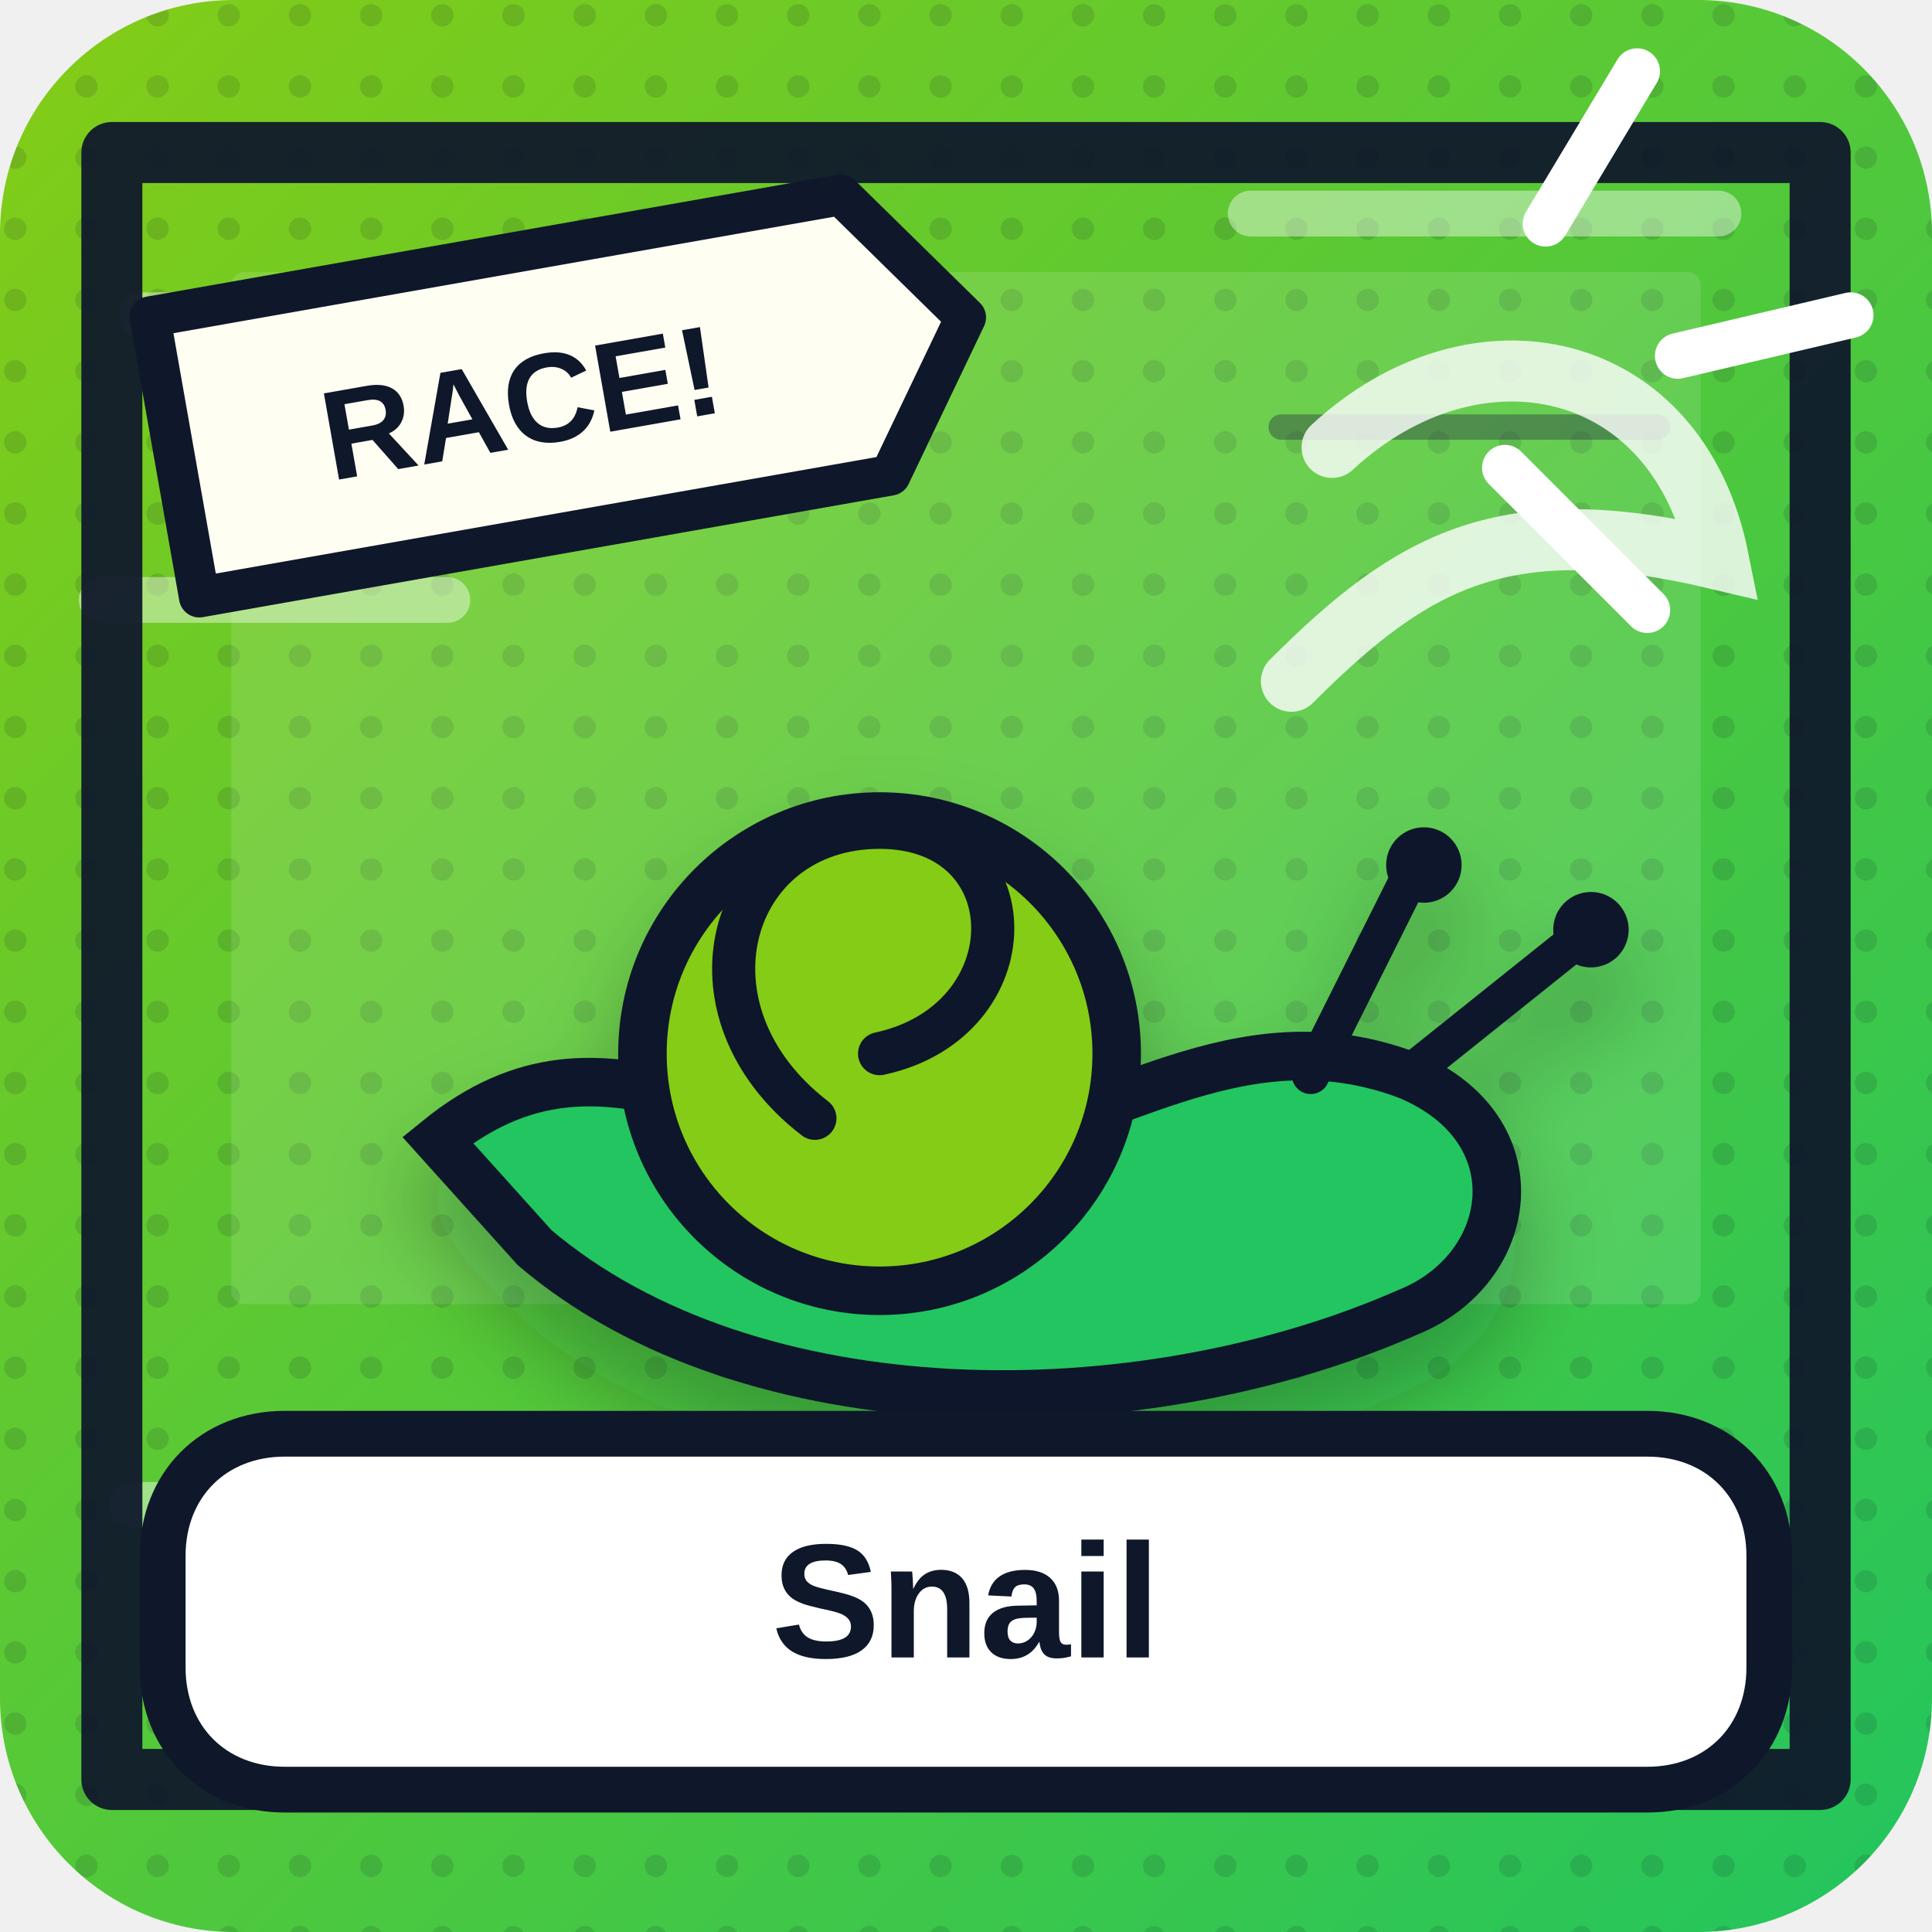
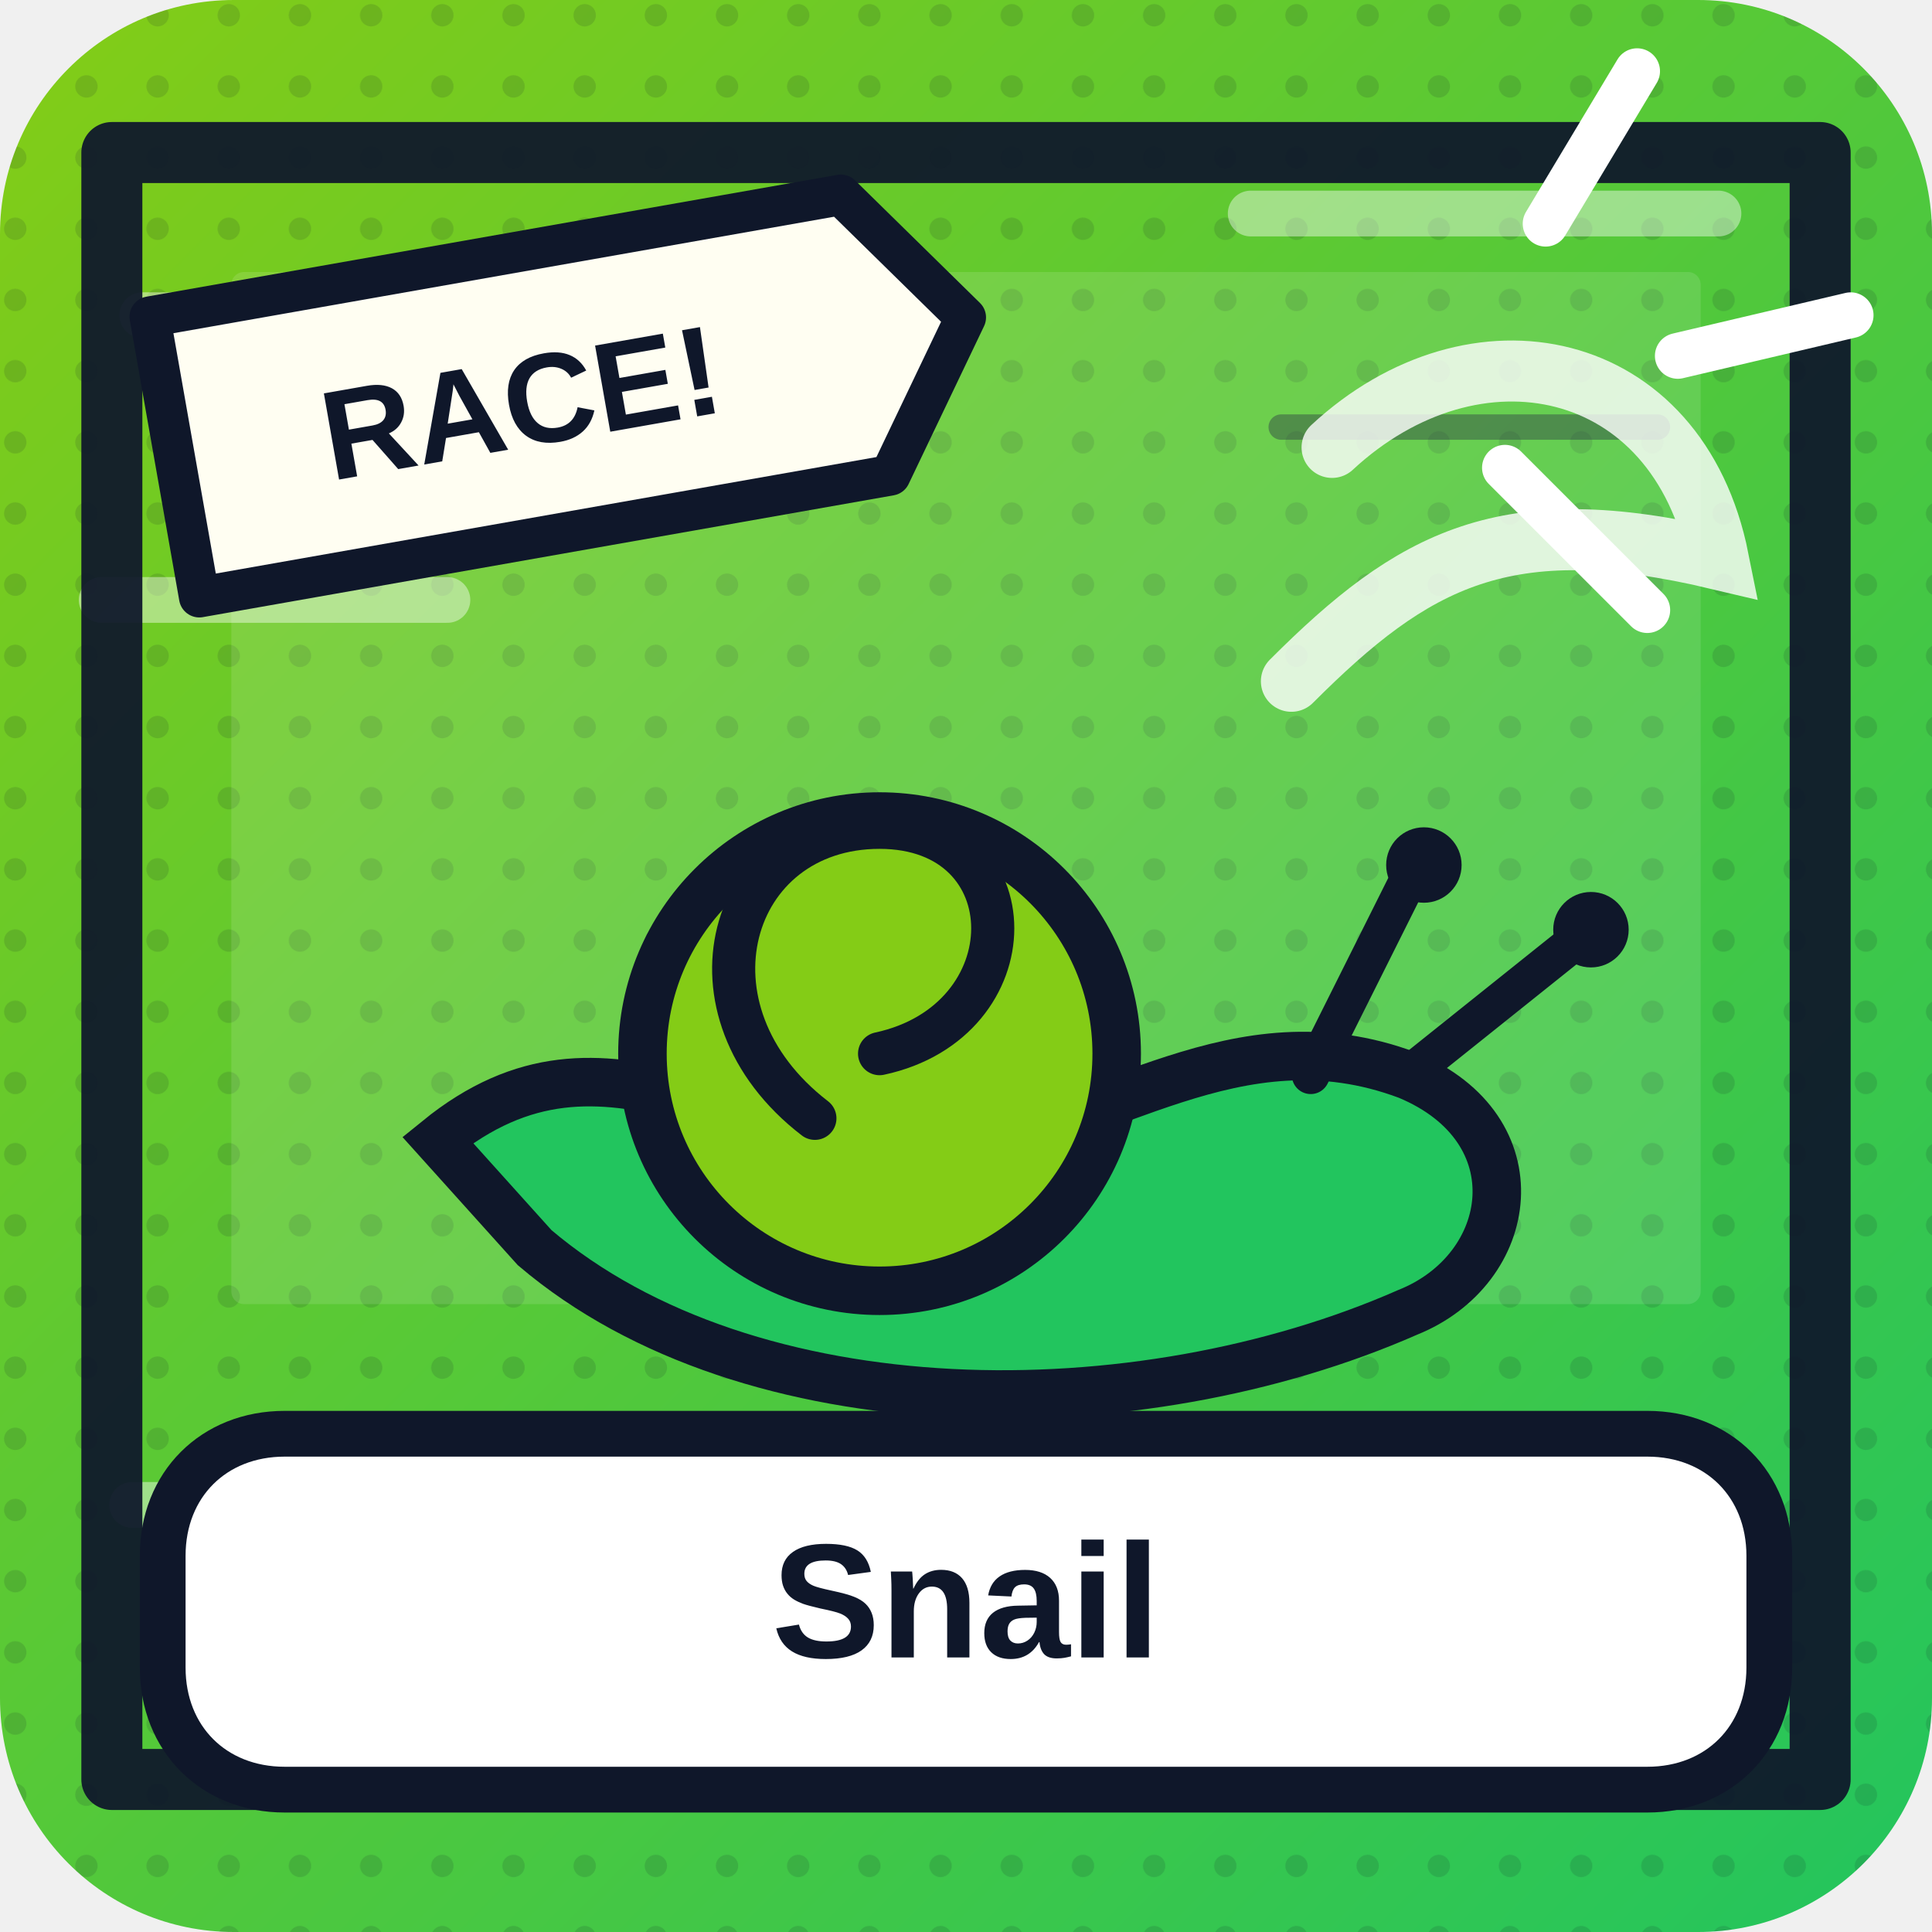
<svg xmlns="http://www.w3.org/2000/svg" viewBox="0 0 380 380" role="img" aria-label="Snail manga classroom tool icon">
  <defs>
    <linearGradient id="bg" x1="0" y1="0" x2="1" y2="1">
      <stop offset="0" stop-color="#84cc16" />
      <stop offset="1" stop-color="#22c55e" />
    </linearGradient>
    <pattern id="dots" width="14" height="14" patternUnits="userSpaceOnUse">
      <circle cx="3" cy="3" r="2.2" fill="#0f172a" opacity=".13" />
    </pattern>
-     <filter id="shadow" x="-20%" y="-20%" width="140%" height="140%">
-       <feDropShadow dx="0" dy="10" stdDeviation="8" flood-color="#0f172a" flood-opacity=".28" />
-     </filter>
  </defs>
  <rect width="380" height="380" rx="46" fill="url(#bg)" />
  <rect width="380" height="380" rx="46" fill="url(#dots)" />
  <path d="M28 62h92M20 118h68M26 296h110M246 42h92M288 300h58M38 340h74" stroke="#fff" stroke-width="9" stroke-linecap="round" opacity=".42" />
  <path d="M42 92h48M252 84h74M258 328h42" stroke="#0f172a" stroke-width="5" stroke-linecap="round" opacity=".42" />
  <path d="M22 30h336v320H22z" fill="none" stroke="#0f172a" stroke-width="12" stroke-linejoin="round" opacity=".94" />
  <path d="M48 56h284v198H48z" fill="#ffffff" opacity=".12" stroke="#ffffff" stroke-width="5" stroke-linejoin="round" />
  <path d="M262 88c28-26 68-18 76 22-42-10-60 0-84 24" fill="none" stroke="#fff" stroke-width="12" stroke-linecap="round" opacity=".8" />
-   <g transform="translate(14 44) scale(1.06)" filter="url(#shadow)">
+   <g transform="translate(14 44) scale(1.06)">
    <path d="M86 190c40 34 112 34 162 12 20-8 24-34 0-44-32-12-56 10-82 12-42 4-66-26-98 0z" fill="#22c55e" stroke="#0f172a" stroke-width="9" />
    <circle cx="150" cy="154" r="44" fill="#84cc16" stroke="#0f172a" stroke-width="9" />
    <path d="M150 154c28-6 28-42 0-42s-38 34-12 54" fill="none" stroke="#0f172a" stroke-width="8" stroke-linecap="round" />
    <path d="M230 158l18-36M248 158l30-24" stroke="#0f172a" stroke-width="7" stroke-linecap="round" />
    <circle cx="251" cy="119" r="7" fill="#0f172a" />
    <circle cx="282" cy="131" r="7" fill="#0f172a" />
  </g>
  <path d="M56 282h268c14 0 24 10 24 24v22c0 14-10 24-24 24H56c-14 0-24-10-24-24v-22c0-14 10-24 24-24z" fill="#ffffff" stroke="#0f172a" stroke-width="9" />
  <text x="190" y="326" text-anchor="middle" font-size="32" font-weight="900" fill="#0f172a" font-family="Arial Black, Arial">Snail</text>
  <g transform="rotate(-10 102 82)">
    <path d="M34 50h138l20 28-20 28H34z" fill="#fffef2" stroke="#0f172a" stroke-width="8" stroke-linejoin="round" />
    <text x="103" y="88" text-anchor="middle" font-size="25" font-weight="900" fill="#0f172a" font-family="Arial Black, Arial">RACE!</text>
  </g>
  <path d="M304 44l18-30M330 70l34-8M296 92l28 28" stroke="#fff" stroke-width="9" stroke-linecap="round" />
</svg>
